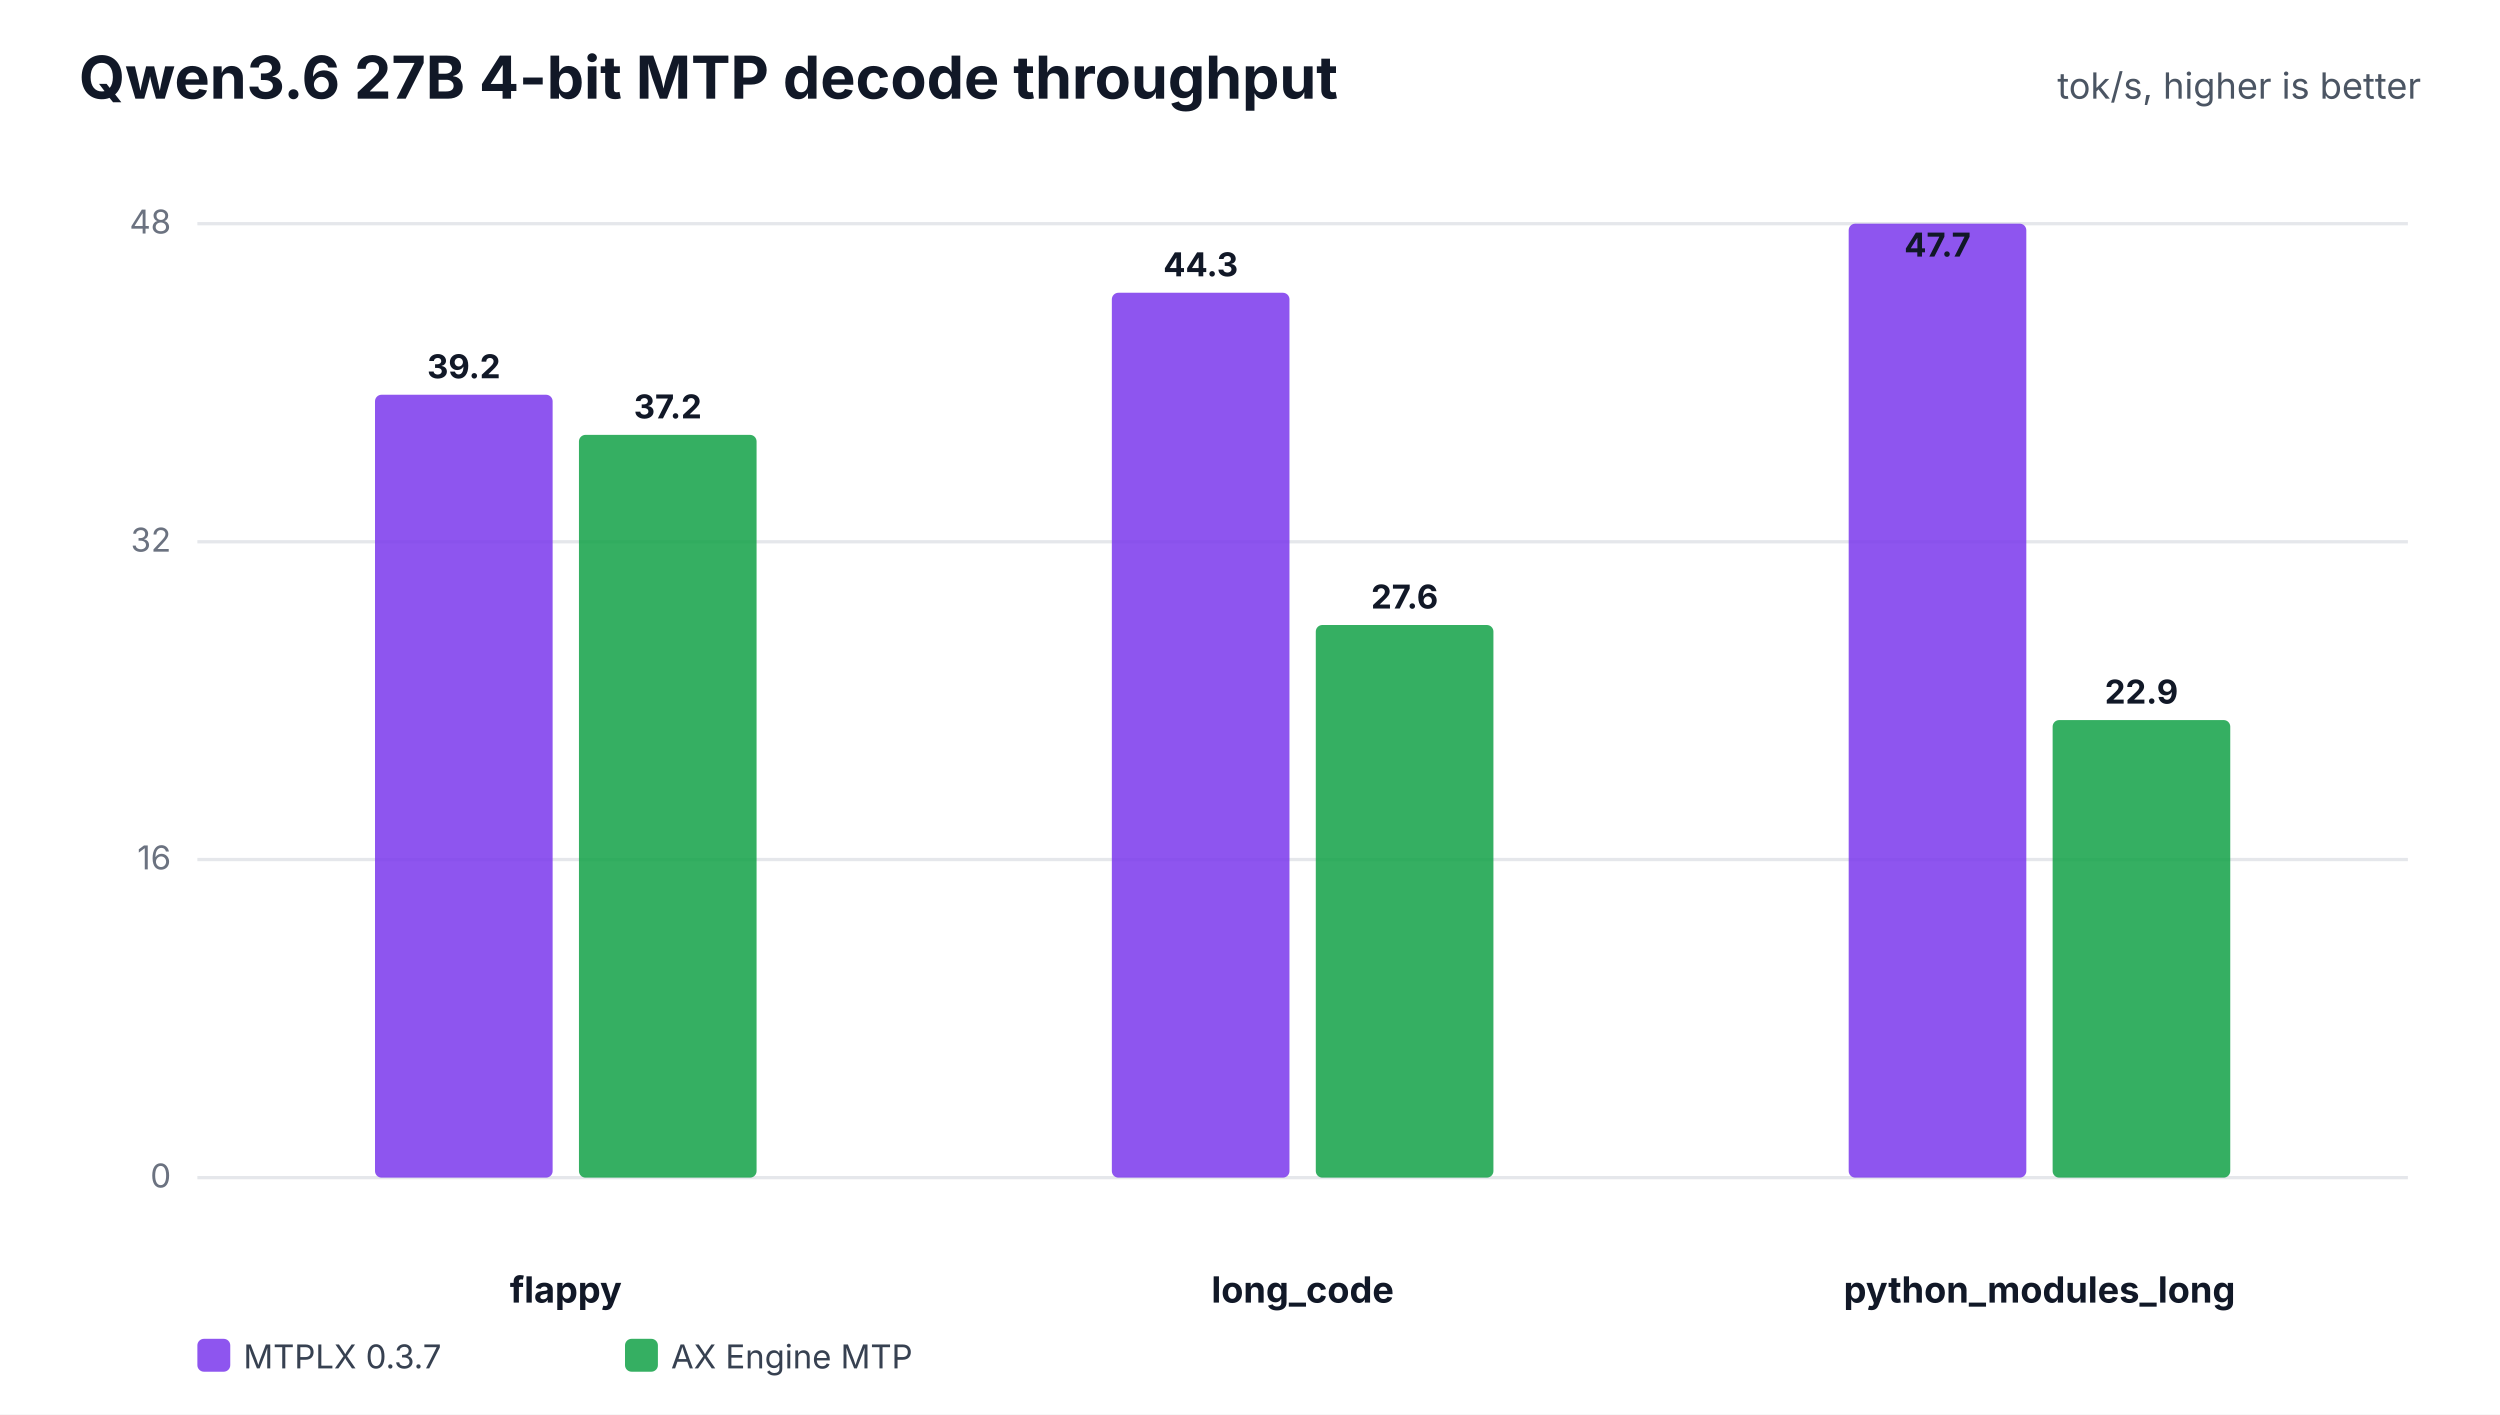
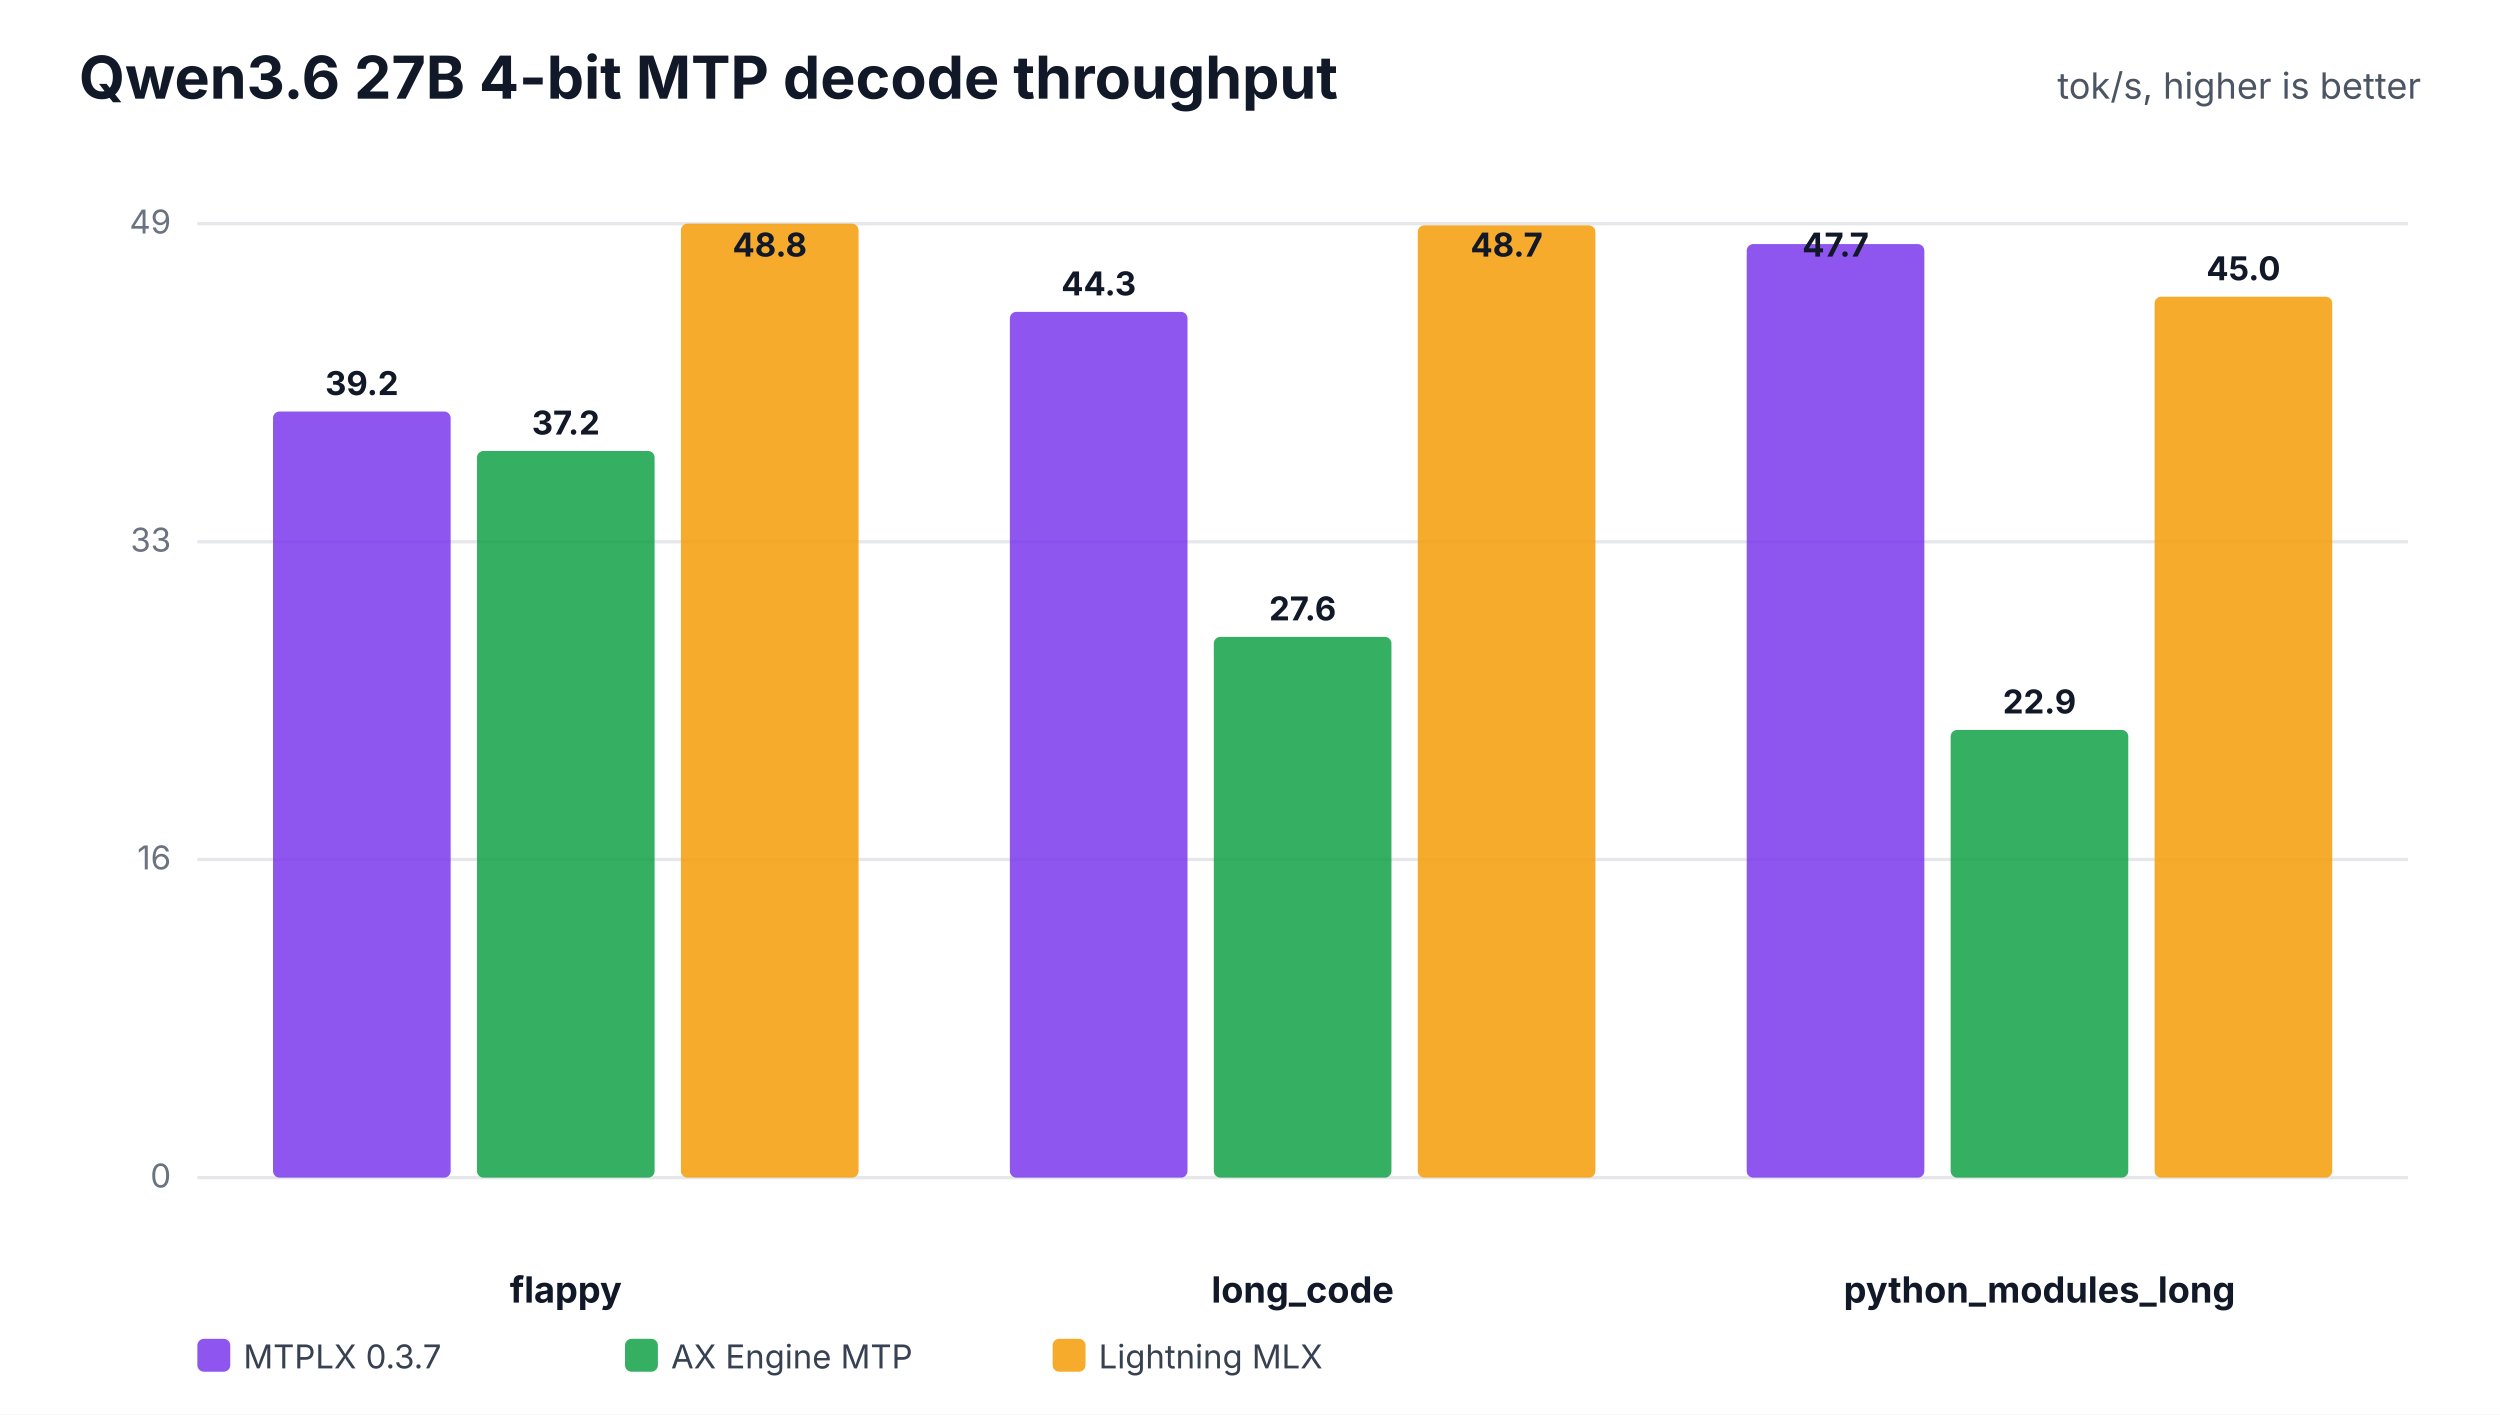
<svg xmlns="http://www.w3.org/2000/svg" width="760" height="430" viewBox="0 0 760 430" role="img">
  <rect width="100%" height="100%" fill="#ffffff" />
  <text x="24" y="30" font-family="Inter,Segoe UI,Arial,sans-serif" font-size="18" font-weight="700" fill="#111827">Qwen3.6 27B 4-bit MTP decode throughput</text>
  <text x="736" y="30" text-anchor="end" font-family="Inter,Segoe UI,Arial,sans-serif" font-size="11" fill="#4b5563">tok/s, higher is better</text>
  <line x1="60" y1="358.0" x2="732" y2="358.0" stroke="#e5e7eb" stroke-width="1" />
  <text x="52" y="361.0" text-anchor="end" font-family="Inter,Segoe UI,Arial,sans-serif" font-size="10" fill="#6b7280">0</text>
  <line x1="60" y1="261.3" x2="732" y2="261.3" stroke="#e5e7eb" stroke-width="1" />
  <text x="52" y="264.3" text-anchor="end" font-family="Inter,Segoe UI,Arial,sans-serif" font-size="10" fill="#6b7280">16</text>
  <line x1="60" y1="164.7" x2="732" y2="164.7" stroke="#e5e7eb" stroke-width="1" />
-   <text x="52" y="167.7" text-anchor="end" font-family="Inter,Segoe UI,Arial,sans-serif" font-size="10" fill="#6b7280">32</text>
+   <text x="52" y="167.7" text-anchor="end" font-family="Inter,Segoe UI,Arial,sans-serif" font-size="10" fill="#6b7280">33</text>
  <line x1="60" y1="68.0" x2="732" y2="68.0" stroke="#e5e7eb" stroke-width="1" />
-   <text x="52" y="71.0" text-anchor="end" font-family="Inter,Segoe UI,Arial,sans-serif" font-size="10" fill="#6b7280">48</text>
+   <text x="52" y="71.0" text-anchor="end" font-family="Inter,Segoe UI,Arial,sans-serif" font-size="10" fill="#6b7280">49</text>
  <text x="172.0" y="396" text-anchor="middle" font-family="Inter,Segoe UI,Arial,sans-serif" font-size="11" font-weight="700" fill="#111827">flappy</text>
-   <rect x="114.0" y="120.0" width="54.0" height="238.0" rx="2" fill="#7c3aed" fill-opacity="0.86" />
-   <text x="141.0" y="115.0" text-anchor="middle" font-family="Inter,Segoe UI,Arial,sans-serif" font-size="10" font-weight="700" fill="#111827">39.2</text>
-   <rect x="176.0" y="132.2" width="54.0" height="225.8" rx="2" fill="#16a34a" fill-opacity="0.86" />
-   <text x="203.0" y="127.2" text-anchor="middle" font-family="Inter,Segoe UI,Arial,sans-serif" font-size="10" font-weight="700" fill="#111827">37.2</text>
+   <rect x="83.0" y="125.1" width="54.0" height="232.9" rx="2" fill="#7c3aed" fill-opacity="0.86" />
+   <text x="110.0" y="120.1" text-anchor="middle" font-family="Inter,Segoe UI,Arial,sans-serif" font-size="10" font-weight="700" fill="#111827">39.2</text>
+   <rect x="145.0" y="137.1" width="54.0" height="220.9" rx="2" fill="#16a34a" fill-opacity="0.86" />
+   <text x="172.0" y="132.1" text-anchor="middle" font-family="Inter,Segoe UI,Arial,sans-serif" font-size="10" font-weight="700" fill="#111827">37.2</text>
+   <rect x="207.0" y="68.0" width="54.0" height="290.0" rx="2" fill="#f59e0b" fill-opacity="0.86" />
+   <text x="234.0" y="78.0" text-anchor="middle" font-family="Inter,Segoe UI,Arial,sans-serif" font-size="10" font-weight="700" fill="#111827">48.8</text>
  <text x="396.0" y="396" text-anchor="middle" font-family="Inter,Segoe UI,Arial,sans-serif" font-size="11" font-weight="700" fill="#111827">long_code</text>
-   <rect x="338.0" y="89.0" width="54.0" height="269.0" rx="2" fill="#7c3aed" fill-opacity="0.86" />
-   <text x="365.0" y="84.0" text-anchor="middle" font-family="Inter,Segoe UI,Arial,sans-serif" font-size="10" font-weight="700" fill="#111827">44.3</text>
-   <rect x="400.0" y="190.0" width="54.0" height="168.0" rx="2" fill="#16a34a" fill-opacity="0.86" />
-   <text x="427.0" y="185.0" text-anchor="middle" font-family="Inter,Segoe UI,Arial,sans-serif" font-size="10" font-weight="700" fill="#111827">27.6</text>
+   <rect x="307.0" y="94.8" width="54.0" height="263.2" rx="2" fill="#7c3aed" fill-opacity="0.86" />
+   <text x="334.0" y="89.8" text-anchor="middle" font-family="Inter,Segoe UI,Arial,sans-serif" font-size="10" font-weight="700" fill="#111827">44.3</text>
+   <rect x="369.0" y="193.6" width="54.0" height="164.4" rx="2" fill="#16a34a" fill-opacity="0.86" />
+   <text x="396.0" y="188.6" text-anchor="middle" font-family="Inter,Segoe UI,Arial,sans-serif" font-size="10" font-weight="700" fill="#111827">27.6</text>
+   <rect x="431.0" y="68.5" width="54.0" height="289.5" rx="2" fill="#f59e0b" fill-opacity="0.86" />
+   <text x="458.0" y="78.0" text-anchor="middle" font-family="Inter,Segoe UI,Arial,sans-serif" font-size="10" font-weight="700" fill="#111827">48.7</text>
  <text x="620.0" y="396" text-anchor="middle" font-family="Inter,Segoe UI,Arial,sans-serif" font-size="11" font-weight="700" fill="#111827">python_modules_long</text>
-   <rect x="562.0" y="68.0" width="54.0" height="290.0" rx="2" fill="#7c3aed" fill-opacity="0.86" />
-   <text x="589.0" y="78.0" text-anchor="middle" font-family="Inter,Segoe UI,Arial,sans-serif" font-size="10" font-weight="700" fill="#111827">47.7</text>
-   <rect x="624.0" y="218.9" width="54.0" height="139.1" rx="2" fill="#16a34a" fill-opacity="0.86" />
-   <text x="651.0" y="213.9" text-anchor="middle" font-family="Inter,Segoe UI,Arial,sans-serif" font-size="10" font-weight="700" fill="#111827">22.9</text>
+   <rect x="531.0" y="74.2" width="54.0" height="283.8" rx="2" fill="#7c3aed" fill-opacity="0.86" />
+   <text x="558.0" y="78.0" text-anchor="middle" font-family="Inter,Segoe UI,Arial,sans-serif" font-size="10" font-weight="700" fill="#111827">47.7</text>
+   <rect x="593.0" y="221.9" width="54.0" height="136.1" rx="2" fill="#16a34a" fill-opacity="0.86" />
+   <text x="620.0" y="216.9" text-anchor="middle" font-family="Inter,Segoe UI,Arial,sans-serif" font-size="10" font-weight="700" fill="#111827">22.9</text>
+   <rect x="655.0" y="90.2" width="54.0" height="267.8" rx="2" fill="#f59e0b" fill-opacity="0.86" />
+   <text x="682.0" y="85.2" text-anchor="middle" font-family="Inter,Segoe UI,Arial,sans-serif" font-size="10" font-weight="700" fill="#111827">45.0</text>
  <rect x="60" y="407" width="10" height="10" rx="2" fill="#7c3aed" fill-opacity="0.86" />
  <text x="74" y="416" font-family="Inter,Segoe UI,Arial,sans-serif" font-size="10" fill="#374151">MTPLX 0.3.7</text>
  <rect x="190" y="407" width="10" height="10" rx="2" fill="#16a34a" fill-opacity="0.86" />
  <text x="204" y="416" font-family="Inter,Segoe UI,Arial,sans-serif" font-size="10" fill="#374151">AX Engine MTP</text>
+   <rect x="320" y="407" width="10" height="10" rx="2" fill="#f59e0b" fill-opacity="0.86" />
+   <text x="334" y="416" font-family="Inter,Segoe UI,Arial,sans-serif" font-size="10" fill="#374151">Lightning MLX</text>
</svg>
